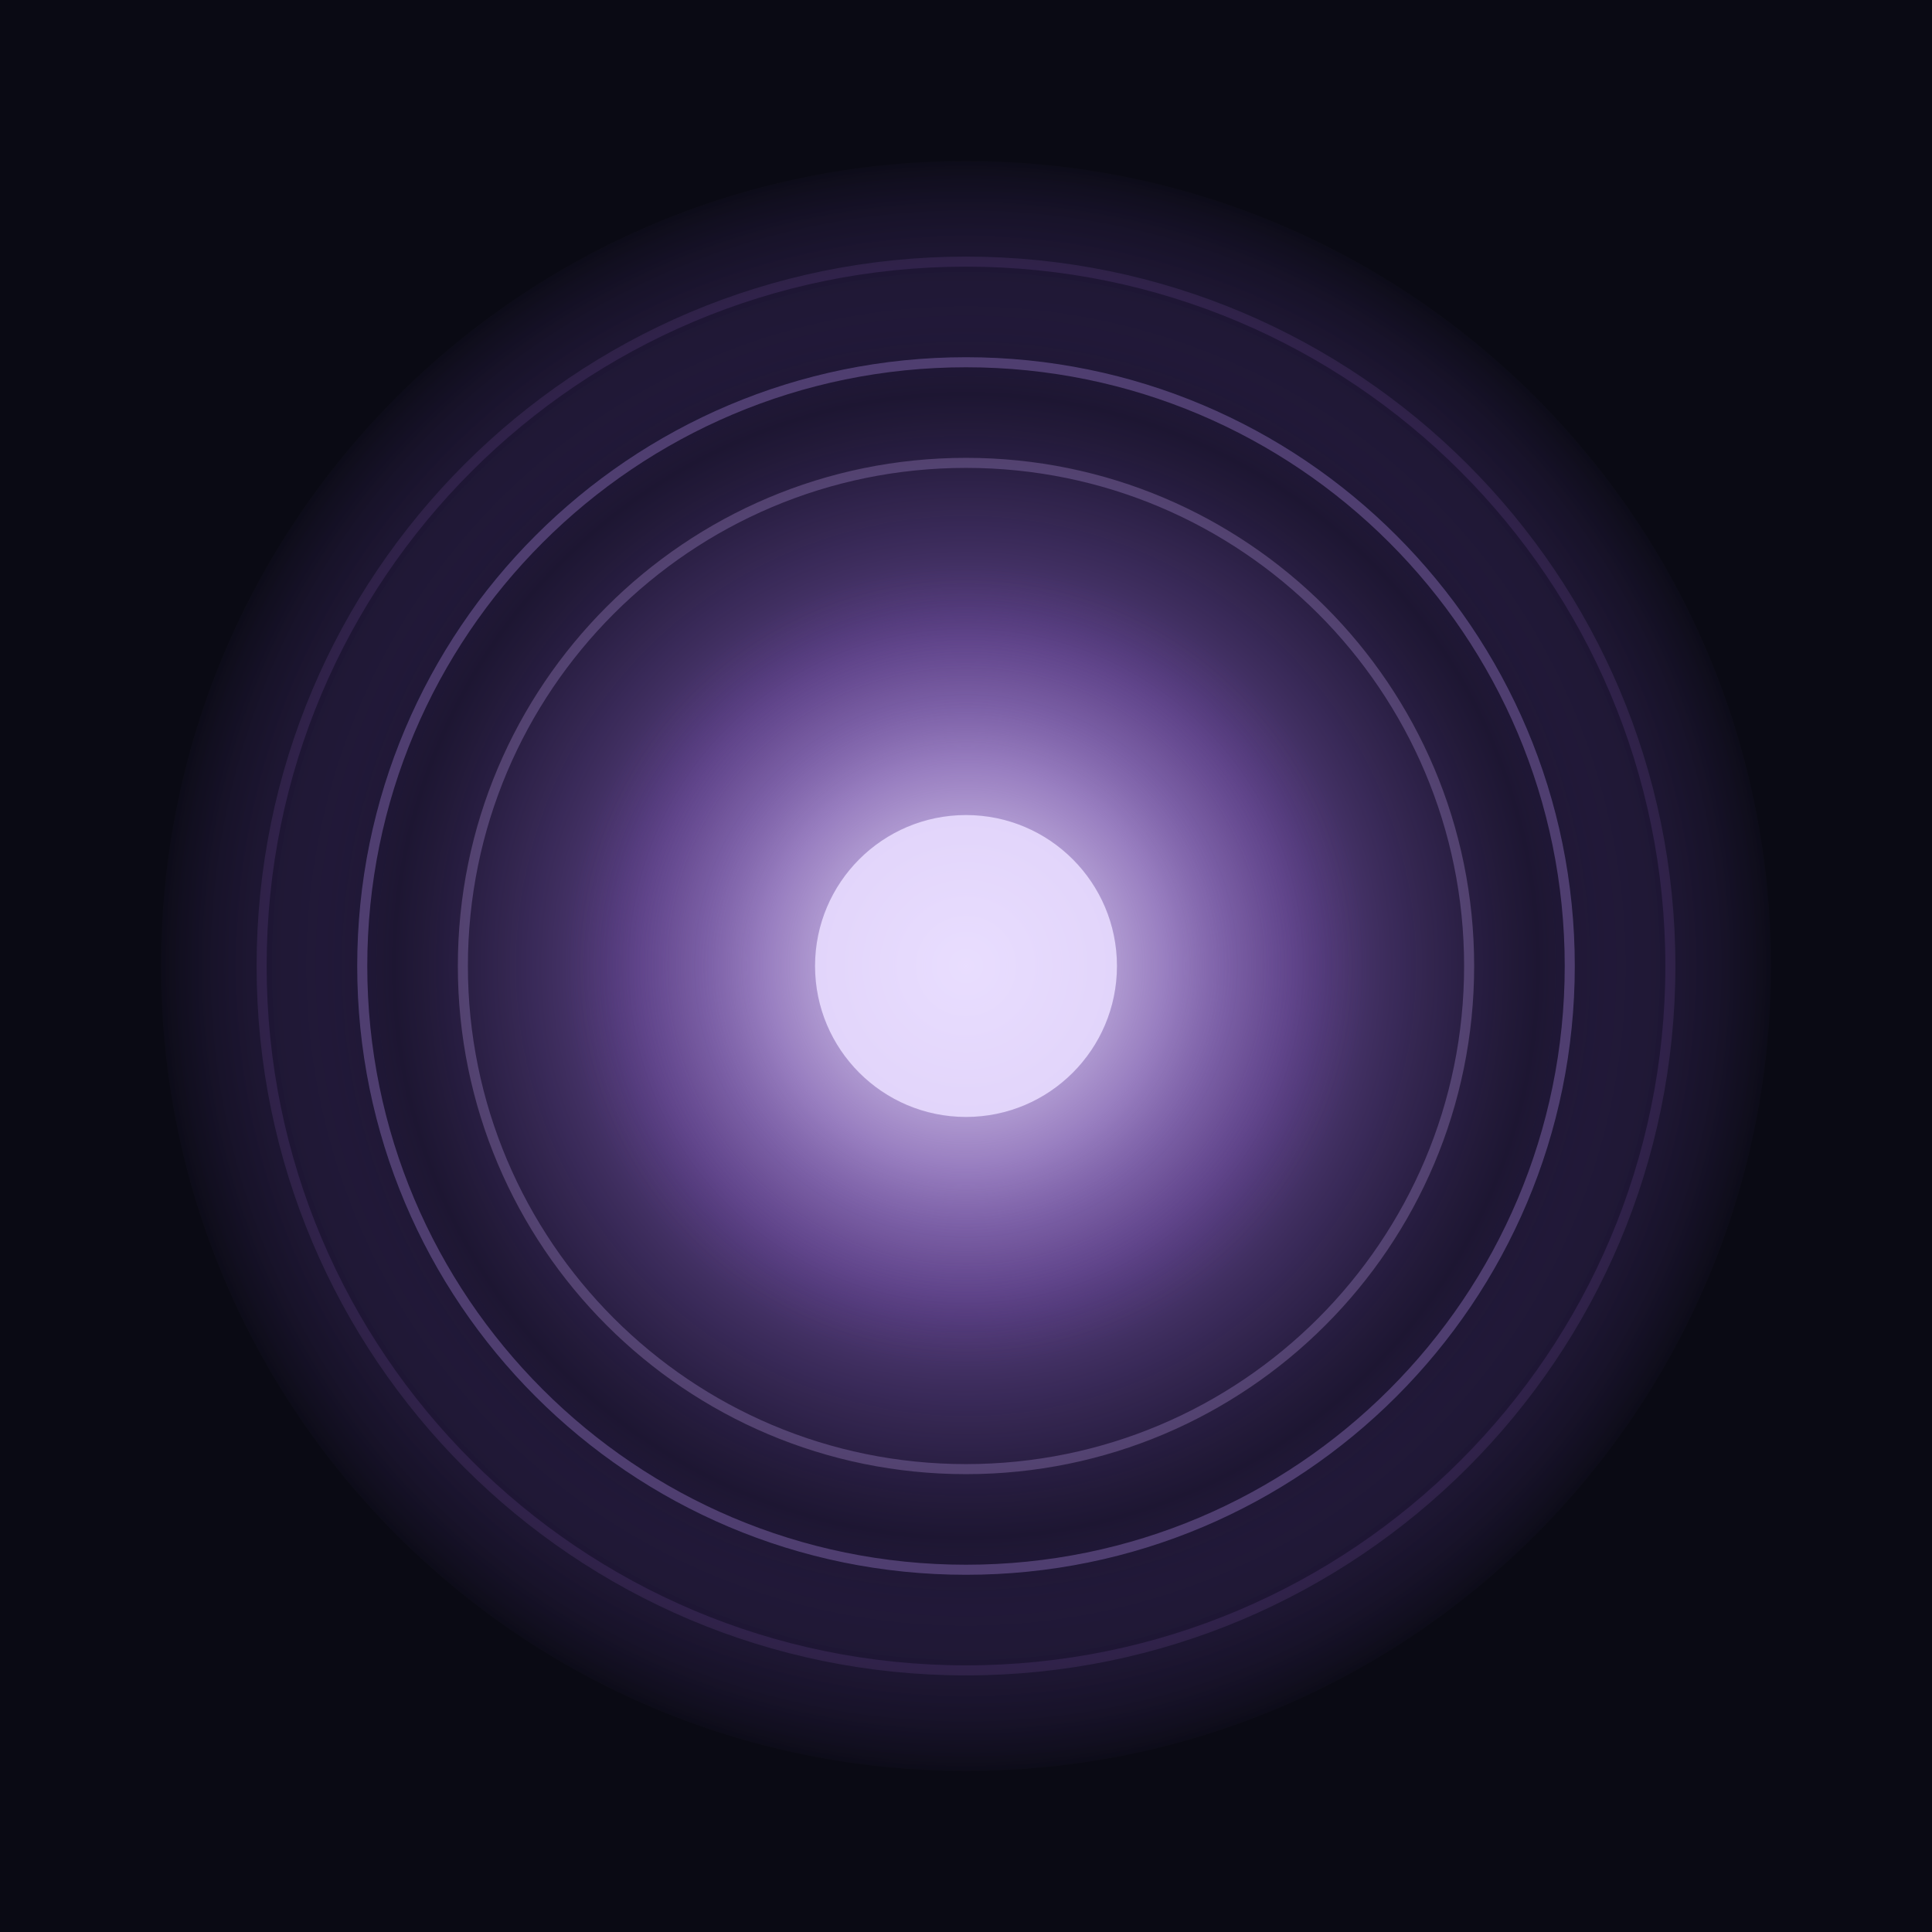
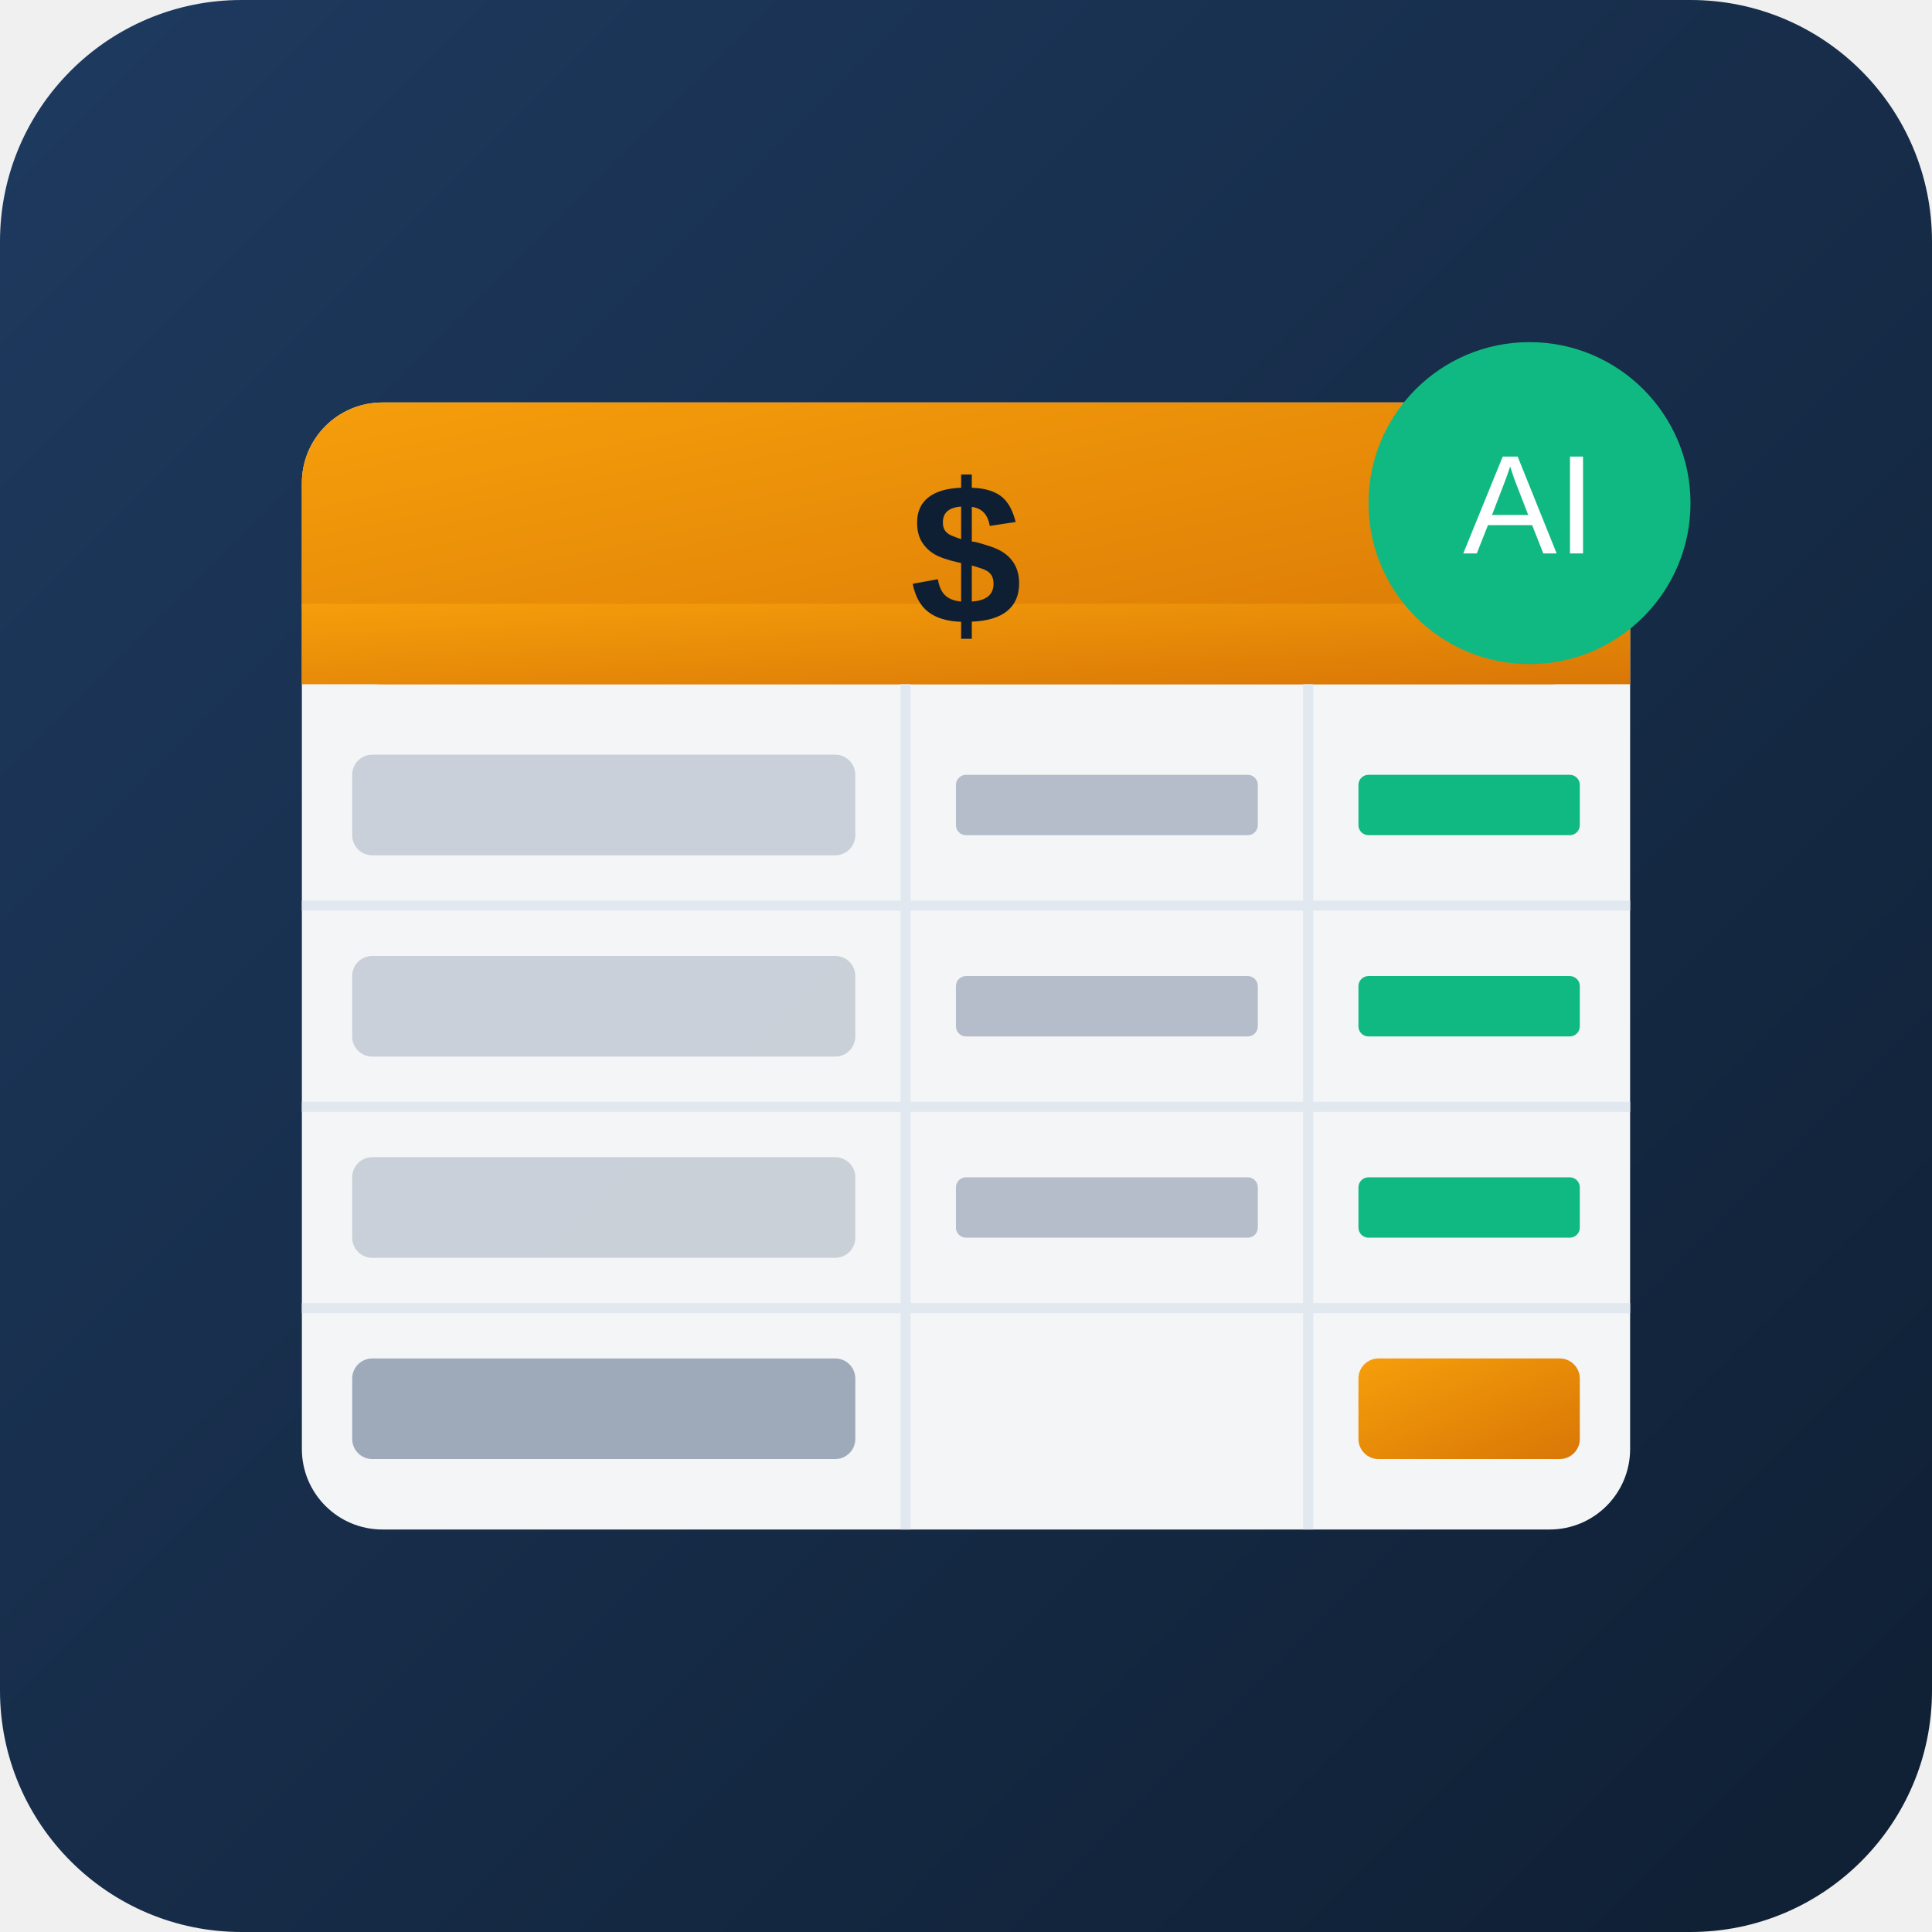
<svg xmlns="http://www.w3.org/2000/svg" viewBox="0 0 192 192">
  <defs>
-     <radialGradient id="glow" cx="50%" cy="50%" r="50%">
-       <stop offset="0%" style="stop-color:#d8c8ff;stop-opacity:0.9" />
-       <stop offset="40%" style="stop-color:#8c64c8;stop-opacity:0.6" />
-       <stop offset="70%" style="stop-color:#4a3278;stop-opacity:0.3" />
-       <stop offset="100%" style="stop-color:#0a0a14;stop-opacity:1" />
-     </radialGradient>
-     <radialGradient id="portal" cx="50%" cy="50%" r="50%">
-       <stop offset="0%" style="stop-color:#ffffff;stop-opacity:0.8" />
-       <stop offset="50%" style="stop-color:#b496dc;stop-opacity:0.5" />
-       <stop offset="100%" style="stop-color:#6432a0;stop-opacity:0" />
-     </radialGradient>
+     <linearGradient id="bgGrad" x1="0%" y1="0%" x2="100%" y2="100%">
+       <stop offset="0%" style="stop-color:#1e3a5f" />
+       <stop offset="100%" style="stop-color:#0f1f33" />
+     </linearGradient>
+     <linearGradient id="accentGrad" x1="0%" y1="0%" x2="100%" y2="100%">
+       <stop offset="0%" style="stop-color:#f59e0b" />
+       <stop offset="100%" style="stop-color:#d97706" />
+     </linearGradient>
  </defs>
-   <rect width="192" height="192" fill="#0a0a14" />
-   <circle cx="96" cy="96" r="80" fill="url(#glow)" />
-   <circle cx="96" cy="96" r="40" fill="url(#portal)" />
-   <circle cx="96" cy="96" r="15" fill="#e8dcff" opacity="0.9" />
-   <circle cx="96" cy="96" r="60" fill="none" stroke="#9678c8" stroke-width="1" opacity="0.4" />
-   <circle cx="96" cy="96" r="50" fill="none" stroke="#b496dc" stroke-width="1" opacity="0.3" />
-   <circle cx="96" cy="96" r="70" fill="none" stroke="#7850a0" stroke-width="1" opacity="0.2" />
+   <rect width="192" height="192" rx="24" fill="url(#bgGrad)" />
+   <rect x="30" y="40" width="132" height="112" rx="8" fill="#fff" opacity="0.95" />
+   <rect x="30" y="40" width="132" height="28" rx="8" fill="url(#accentGrad)" />
+   <rect x="30" y="60" width="132" height="8" fill="url(#accentGrad)" />
+   <text x="96" y="62" font-family="Arial, sans-serif" font-size="20" font-weight="bold" fill="#0f1f33" text-anchor="middle">$</text>
+   <line x1="30" y1="90" x2="162" y2="90" stroke="#e2e8f0" stroke-width="1" />
+   <line x1="30" y1="110" x2="162" y2="110" stroke="#e2e8f0" stroke-width="1" />
+   <line x1="30" y1="130" x2="162" y2="130" stroke="#e2e8f0" stroke-width="1" />
+   <line x1="90" y1="68" x2="90" y2="152" stroke="#e2e8f0" stroke-width="1" />
+   <line x1="130" y1="68" x2="130" y2="152" stroke="#e2e8f0" stroke-width="1" />
+   <rect x="35" y="75" width="50" height="10" rx="2" fill="#1e3a5f" opacity="0.2" />
+   <rect x="95" y="77" width="30" height="6" rx="1" fill="#1e3a5f" opacity="0.3" />
+   <rect x="135" y="77" width="22" height="6" rx="1" fill="#10b981" />
+   <rect x="35" y="95" width="50" height="10" rx="2" fill="#1e3a5f" opacity="0.2" />
+   <rect x="95" y="97" width="30" height="6" rx="1" fill="#1e3a5f" opacity="0.3" />
+   <rect x="135" y="97" width="22" height="6" rx="1" fill="#10b981" />
+   <rect x="35" y="115" width="50" height="10" rx="2" fill="#1e3a5f" opacity="0.2" />
+   <rect x="95" y="117" width="30" height="6" rx="1" fill="#1e3a5f" opacity="0.3" />
+   <rect x="135" y="117" width="22" height="6" rx="1" fill="#10b981" />
+   <rect x="35" y="135" width="50" height="10" rx="2" fill="#1e3a5f" opacity="0.4" />
+   <rect x="135" y="135" width="22" height="10" rx="2" fill="url(#accentGrad)" />
+   <circle cx="152" cy="50" r="16" fill="#10b981" />
+   <text x="152" y="55" font-family="Arial, sans-serif" font-size="14" fill="#fff" text-anchor="middle">AI</text>
</svg>
